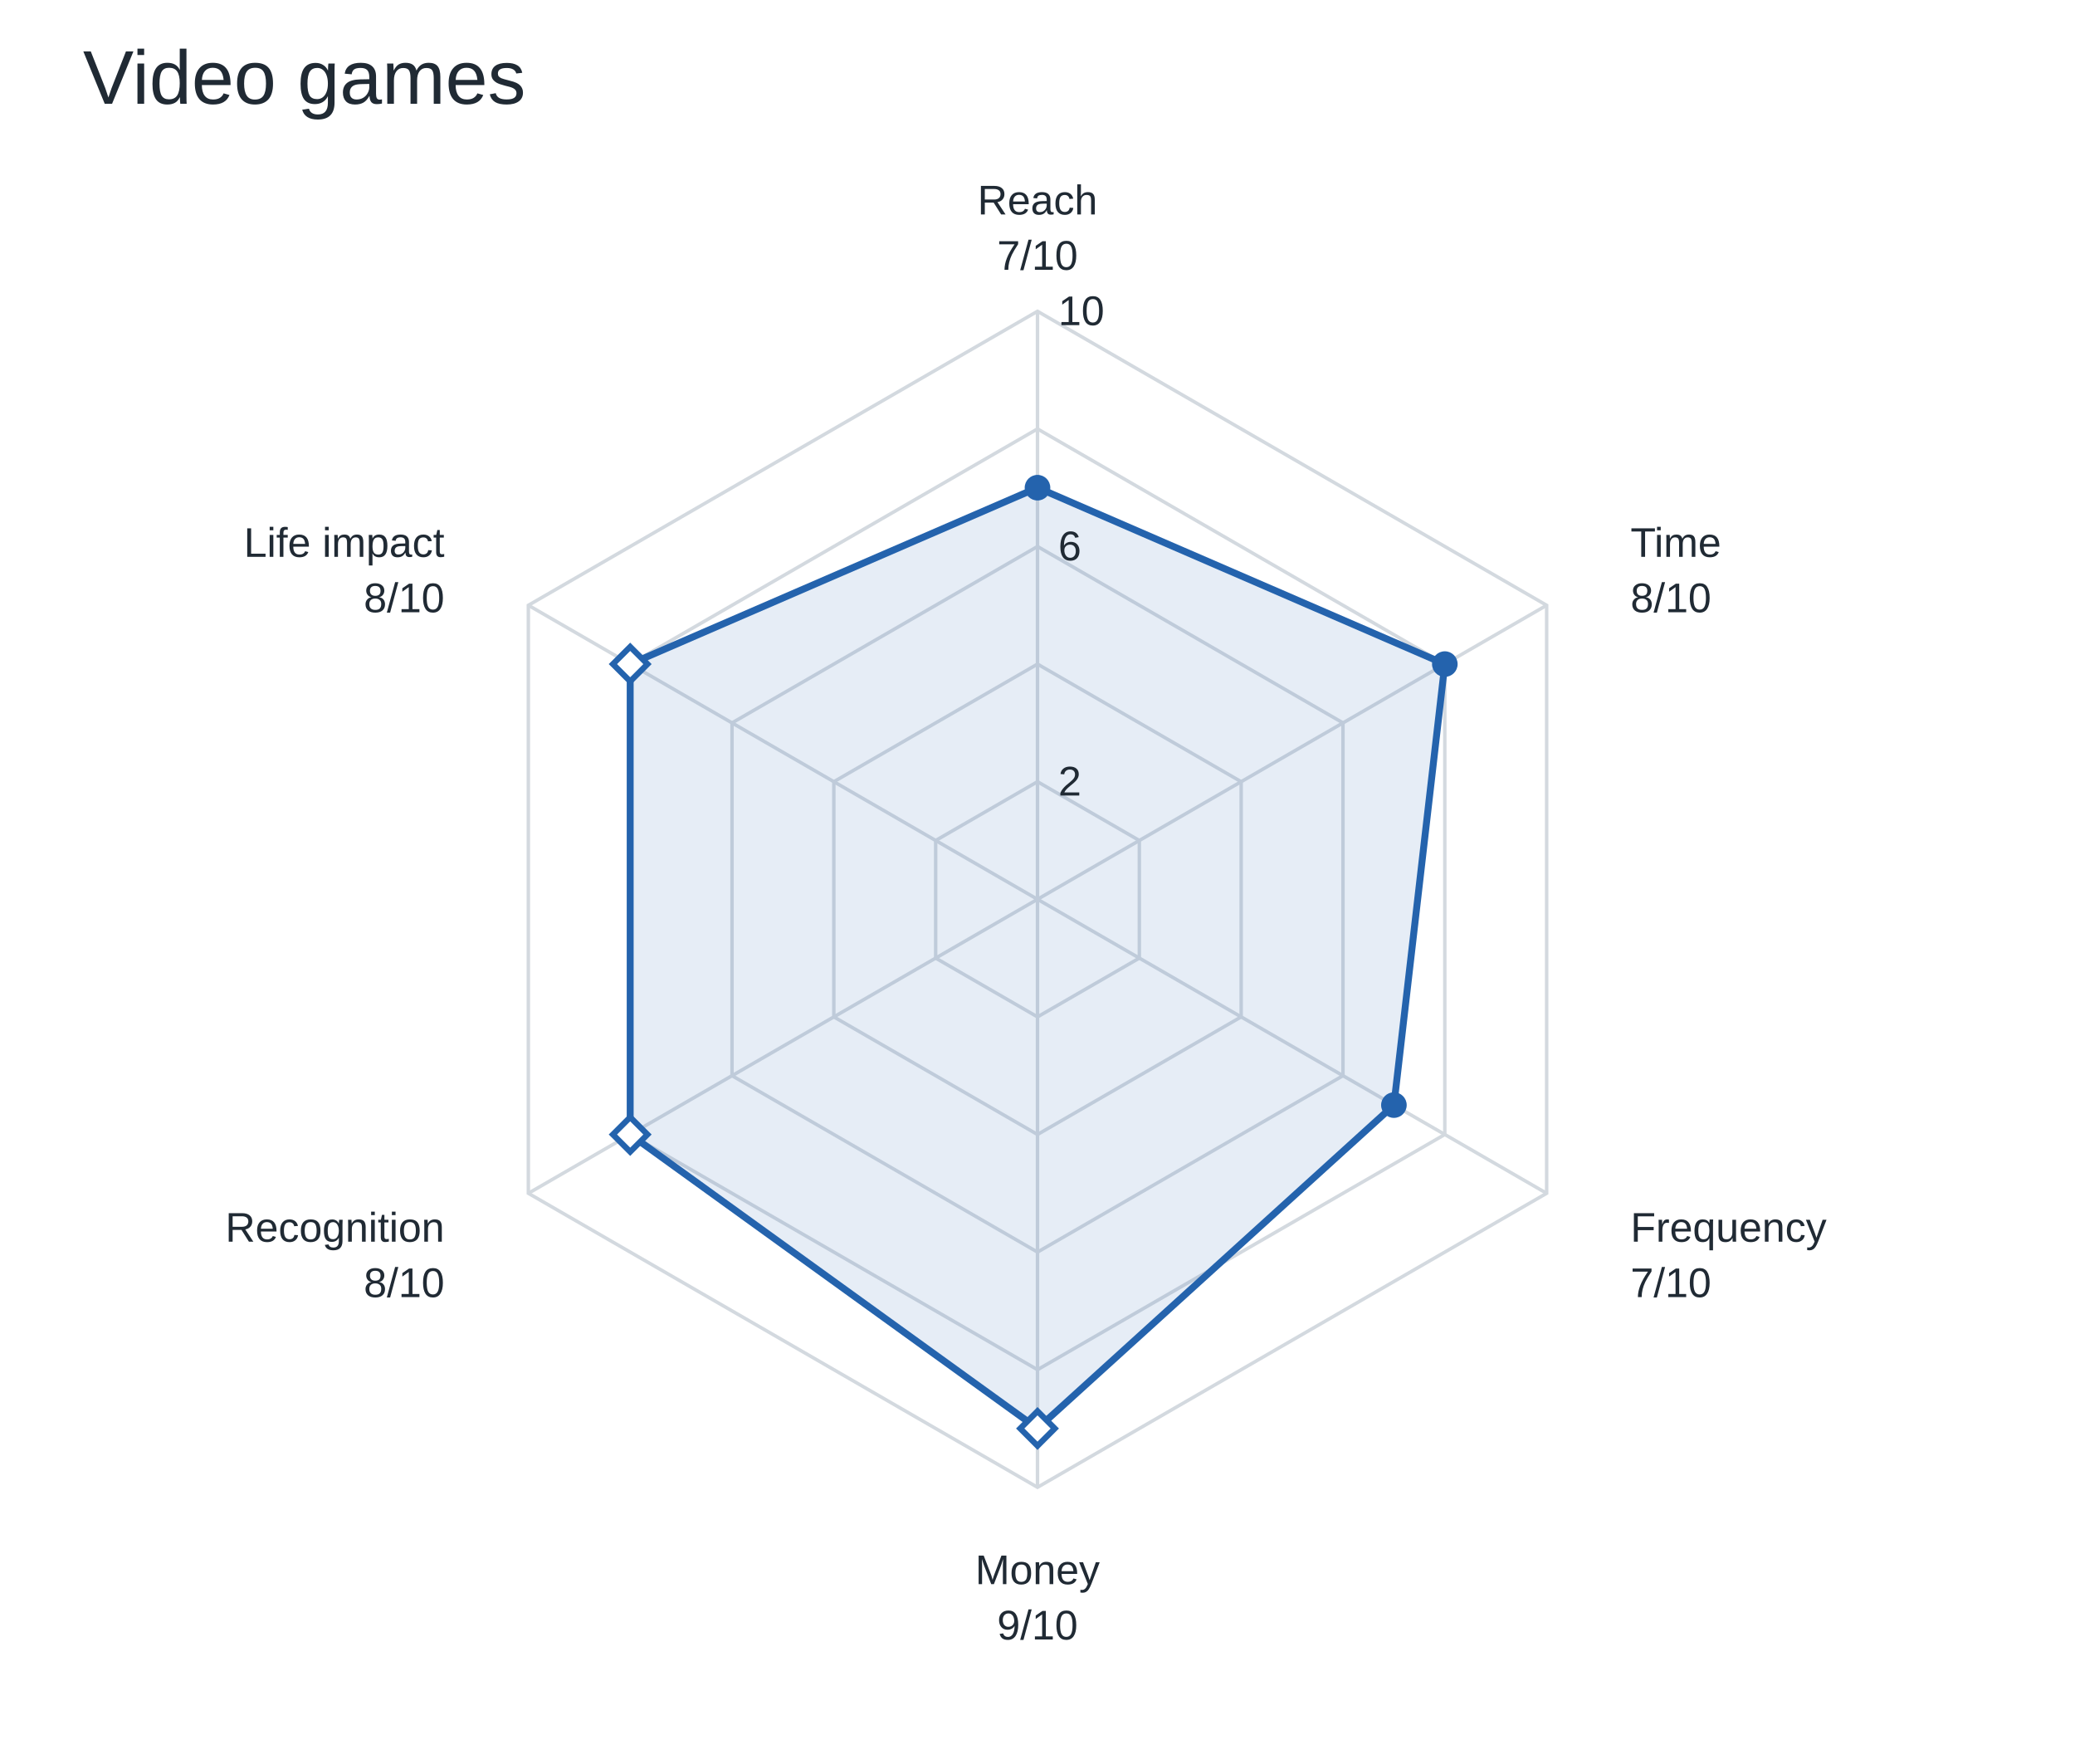
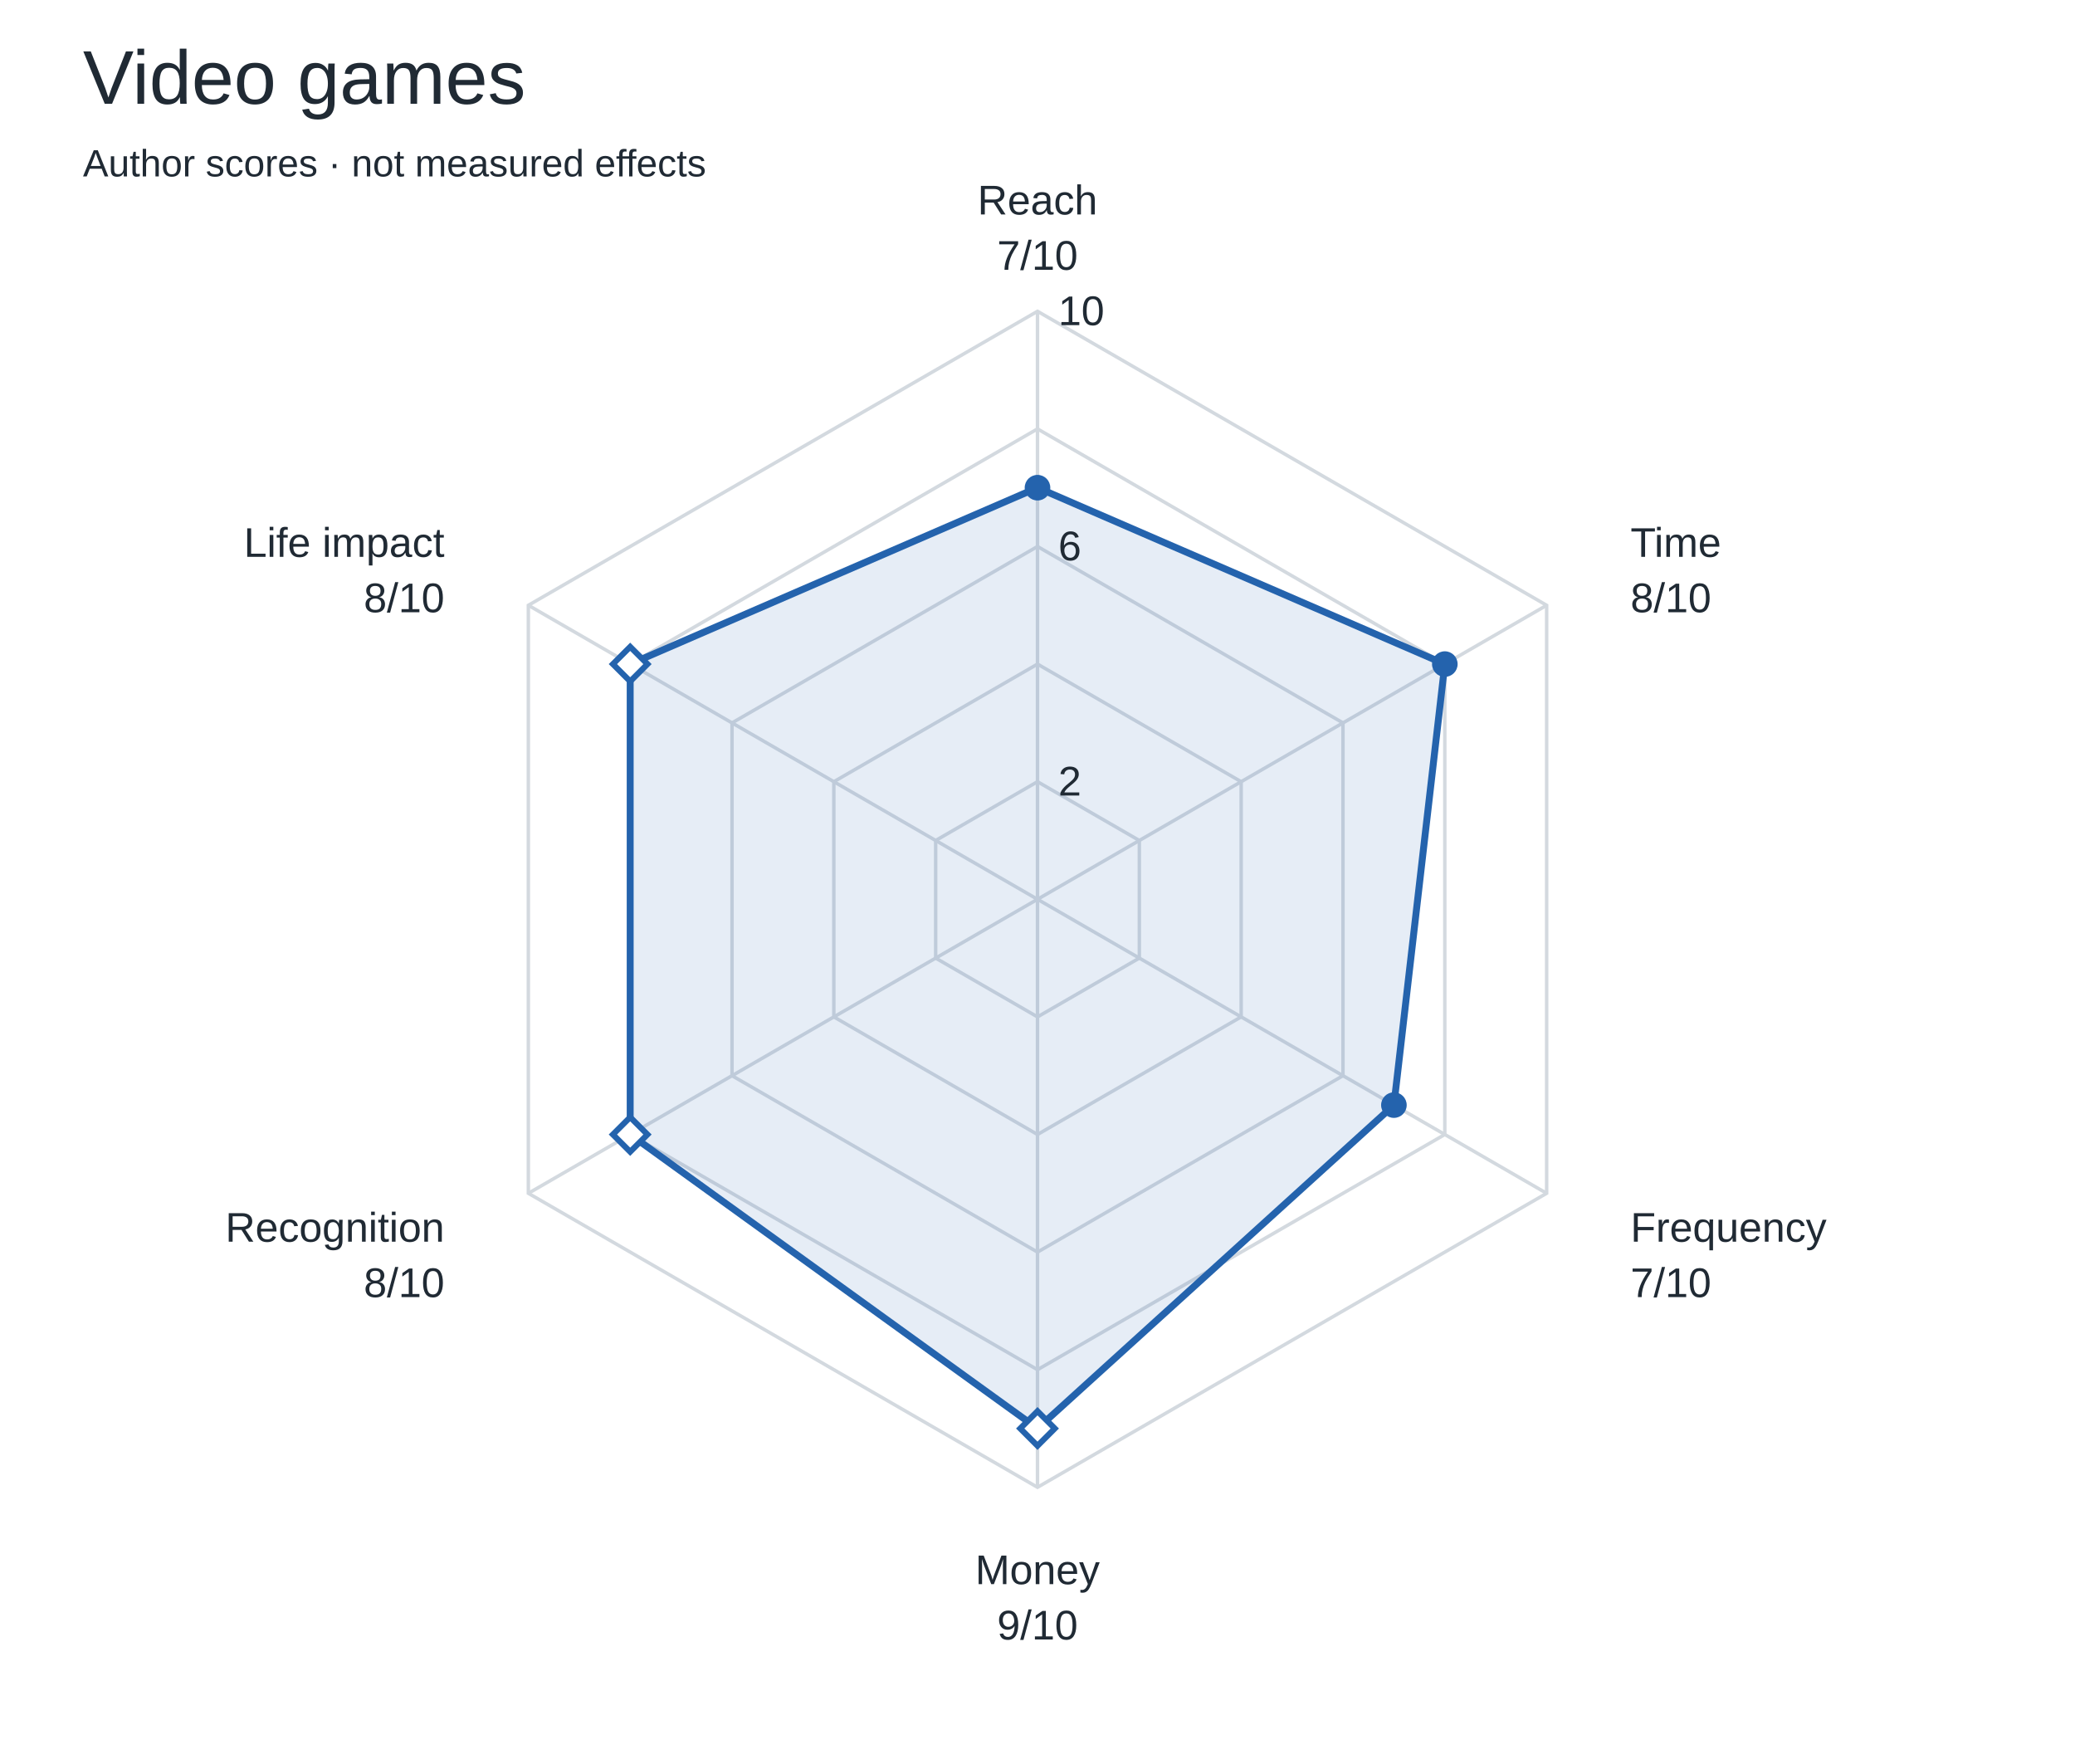
<svg xmlns="http://www.w3.org/2000/svg" width="600" height="510" viewBox="0 0 600 510" role="img" aria-labelledby="title desc">
  <style>text{font-family:Arial,Helvetica,sans-serif;fill:#202a34}</style>
  <rect width="100%" height="100%" fill="white" />
  <text x="24.00" y="30.00" text-anchor="start" font-size="22" font-weight="500">Video games</text>
+   <text x="24.00" y="51.00" text-anchor="start" font-size="11" font-weight="400">Author scores · not measured effects</text>
  <path d="M300.000,226.000 L329.445,243.000 L329.445,277.000 L300.000,294.000 L270.555,277.000 L270.555,243.000Z" fill="none" stroke="#d3d9df" />
  <path d="M300.000,192.000 L358.890,226.000 L358.890,294.000 L300.000,328.000 L241.110,294.000 L241.110,226.000Z" fill="none" stroke="#d3d9df" />
  <path d="M300.000,158.000 L388.335,209.000 L388.335,311.000 L300.000,362.000 L211.665,311.000 L211.665,209.000Z" fill="none" stroke="#d3d9df" />
  <path d="M300.000,124.000 L417.779,192.000 L417.779,328.000 L300.000,396.000 L182.221,328.000 L182.221,192.000Z" fill="none" stroke="#d3d9df" />
  <path d="M300.000,90.000 L447.224,175.000 L447.224,345.000 L300.000,430.000 L152.776,345.000 L152.776,175.000Z" fill="none" stroke="#d3d9df" />
  <line x1="300.00" y1="260.00" x2="300.00" y2="90.00" stroke="#d3d9df" stroke-width="1" stroke-dasharray="" />
  <line x1="300.00" y1="260.00" x2="447.22" y2="175.00" stroke="#d3d9df" stroke-width="1" stroke-dasharray="" />
  <line x1="300.00" y1="260.00" x2="447.22" y2="345.00" stroke="#d3d9df" stroke-width="1" stroke-dasharray="" />
  <line x1="300.00" y1="260.00" x2="300.00" y2="430.00" stroke="#d3d9df" stroke-width="1" stroke-dasharray="" />
  <line x1="300.00" y1="260.00" x2="152.78" y2="345.00" stroke="#d3d9df" stroke-width="1" stroke-dasharray="" />
  <line x1="300.00" y1="260.00" x2="152.78" y2="175.00" stroke="#d3d9df" stroke-width="1" stroke-dasharray="" />
  <path d="M300.000,141.000 L417.779,192.000 L403.057,319.500 L300.000,413.000 L182.221,328.000 L182.221,192.000Z" fill="#2463ad" fill-opacity="0.11" stroke="#2463ad" stroke-width="2" />
  <text x="306.00" y="230.00" text-anchor="start" font-size="12" font-weight="400">2</text>
  <text x="306.00" y="162.00" text-anchor="start" font-size="12" font-weight="400">6</text>
  <text x="306.00" y="94.00" text-anchor="start" font-size="12" font-weight="400">10</text>
  <text x="300.00" y="62.00" text-anchor="middle" font-size="12" font-weight="400">Reach</text>
  <text x="300.00" y="78.00" text-anchor="middle" font-size="12" font-weight="400">7/10</text>
  <circle cx="300.0" cy="141.0" r="3.7" fill="#2463ad" />
  <text x="471.47" y="161.00" text-anchor="start" font-size="12" font-weight="400">Time</text>
  <text x="471.47" y="177.00" text-anchor="start" font-size="12" font-weight="400">8/10</text>
  <circle cx="417.779" cy="192.0" r="3.7" fill="#2463ad" />
  <text x="471.47" y="359.00" text-anchor="start" font-size="12" font-weight="400">Frequency</text>
  <text x="471.47" y="375.00" text-anchor="start" font-size="12" font-weight="400">7/10</text>
  <circle cx="403.057" cy="319.5" r="3.7" fill="#2463ad" />
  <text x="300.00" y="458.00" text-anchor="middle" font-size="12" font-weight="400">Money</text>
  <text x="300.00" y="474.00" text-anchor="middle" font-size="12" font-weight="400">9/10</text>
  <path d="M300.0,408.0L305.0,413.0L300.0,418.0L295.0,413.0Z" fill="white" stroke="#2463ad" stroke-width="1.7" />
  <text x="128.53" y="359.00" text-anchor="end" font-size="12" font-weight="400">Recognition</text>
  <text x="128.53" y="375.00" text-anchor="end" font-size="12" font-weight="400">8/10</text>
  <path d="M182.221,323L187.221,328L182.221,333L177.221,328Z" fill="white" stroke="#2463ad" stroke-width="1.7" />
  <text x="128.53" y="161.00" text-anchor="end" font-size="12" font-weight="400">Life impact</text>
  <text x="128.53" y="177.00" text-anchor="end" font-size="12" font-weight="400">8/10</text>
  <path d="M182.221,187.0L187.221,192.0L182.221,197.0L177.221,192.0Z" fill="white" stroke="#2463ad" stroke-width="1.7" />
</svg>
